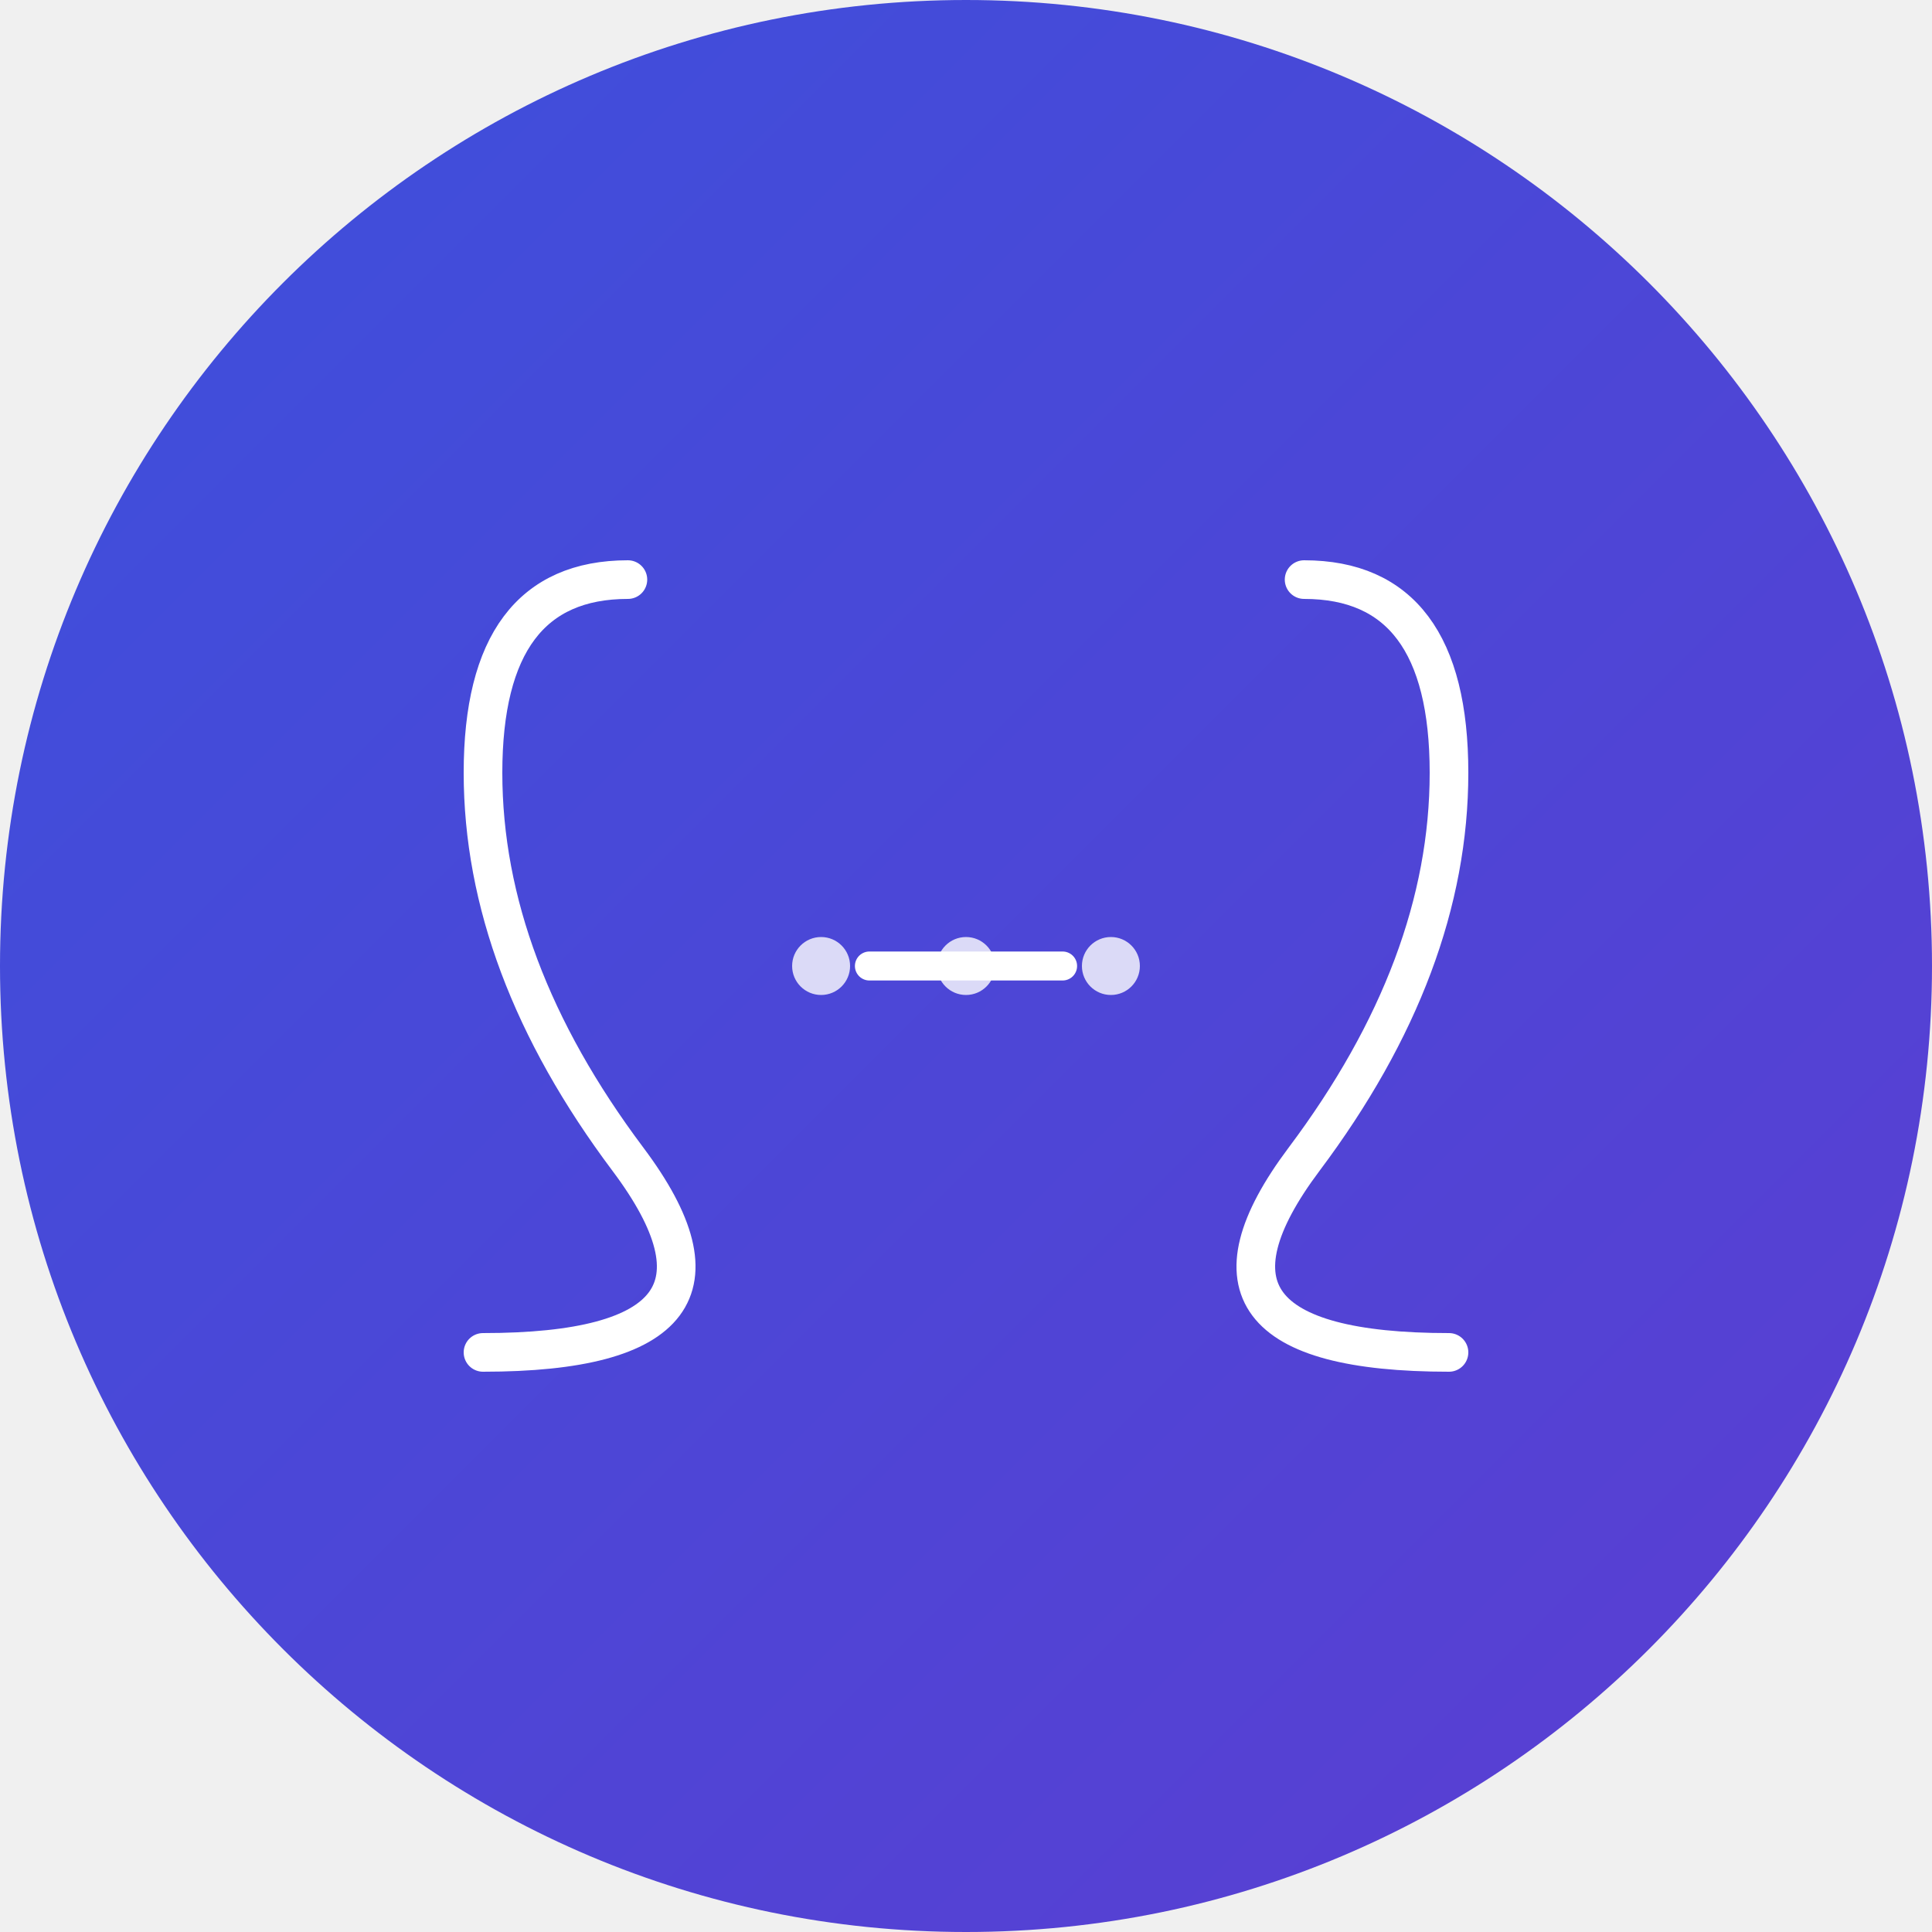
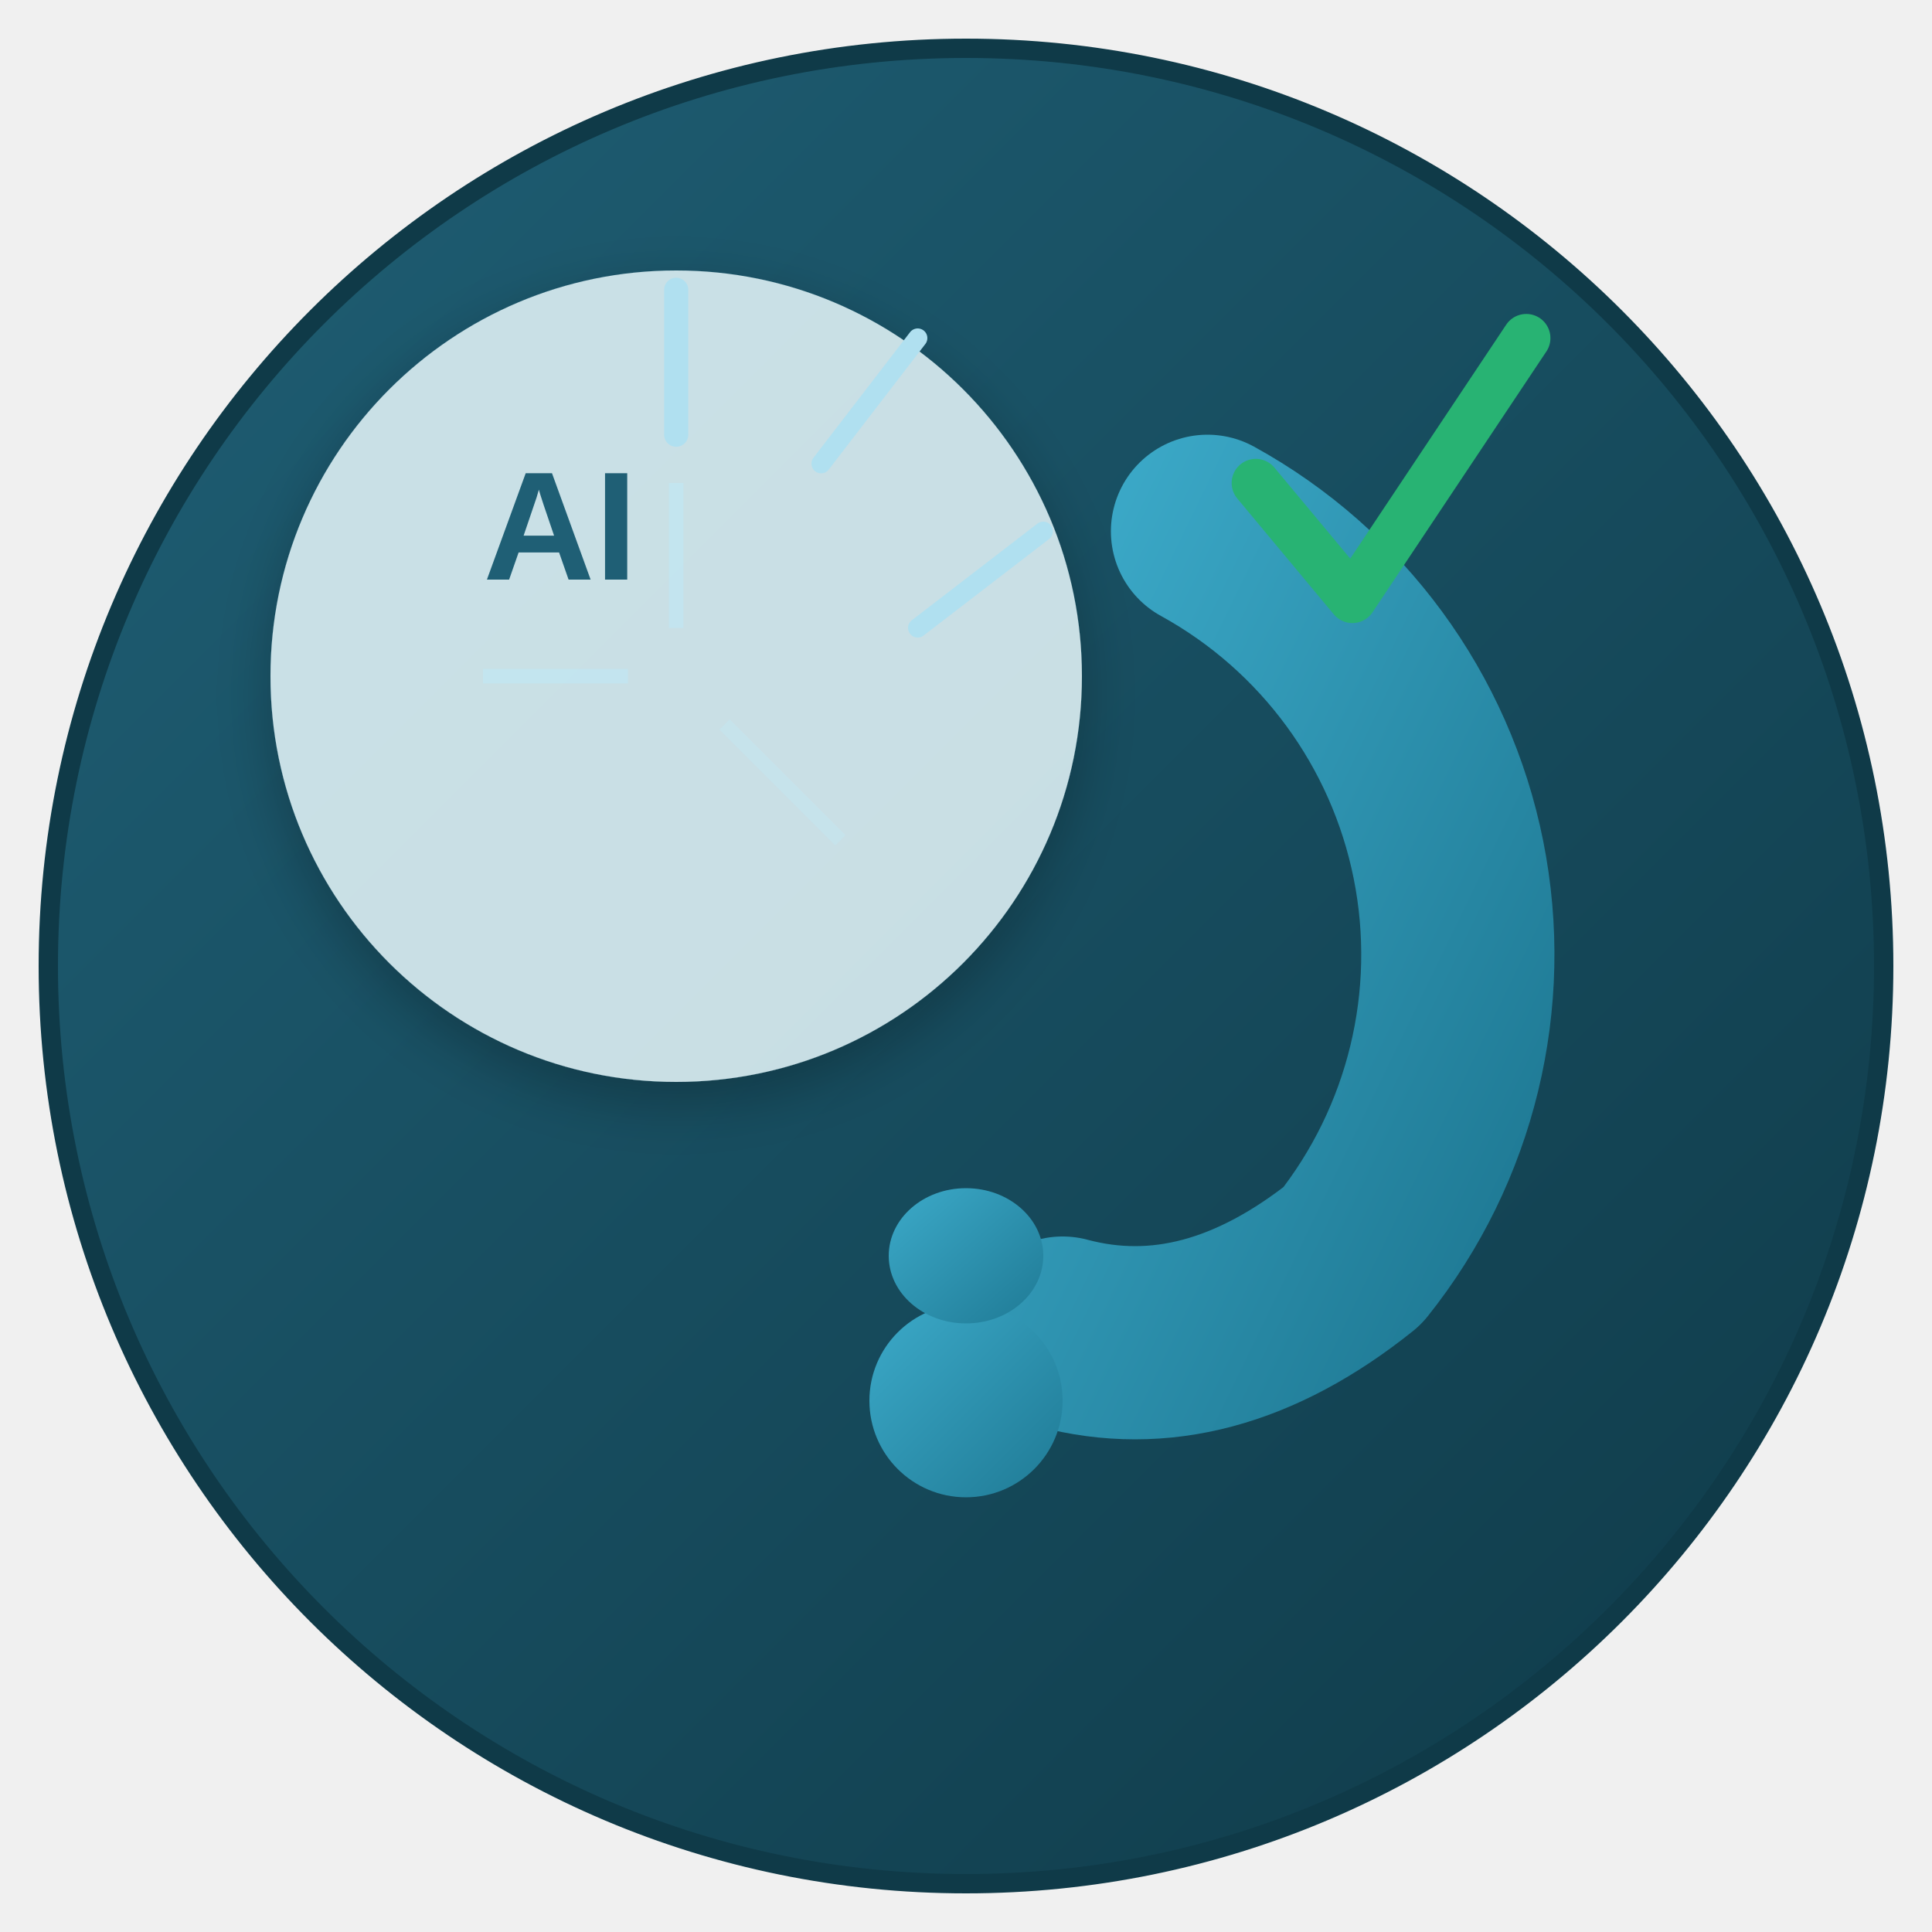
<svg xmlns="http://www.w3.org/2000/svg" viewBox="0 0 200 200" width="200" height="200">
  <defs>
-     <linearGradient id="grad1" x1="0%" y1="0%" x2="100%" y2="100%">
-       <stop offset="0%" style="stop-color:#3c50dc;stop-opacity:1" />
-       <stop offset="100%" style="stop-color:#5c3dd1;stop-opacity:1" />
+     <linearGradient id="bgGrad" x1="0%" y1="0%" x2="100%" y2="100%">
+       <stop offset="0%" style="stop-color:#1f5f75;stop-opacity:1" />
+       <stop offset="100%" style="stop-color:#0f3a48;stop-opacity:1" />
    </linearGradient>
+     <linearGradient id="accentGrad" x1="0%" y1="0%" x2="100%" y2="100%">
+       <stop offset="0%" style="stop-color:#3caac9;stop-opacity:1" />
+       <stop offset="100%" style="stop-color:#1f7a95;stop-opacity:1" />
+     </linearGradient>
+     <filter id="shadow">
+       <feDropShadow dx="0" dy="2" stdDeviation="3" flood-opacity="0.3" />
+     </filter>
  </defs>
-   <circle cx="100" cy="100" r="100" fill="url(#grad1)" />
-   <g transform="translate(100, 100)">
-     <path d="M -35 -40 Q -50 -40 -50 -20 Q -50 0 -35 20 Q -20 40 -50 40" stroke="white" stroke-width="4" fill="none" stroke-linecap="round" stroke-linejoin="round" />
-     <path d="M 35 -40 Q 50 -40 50 -20 Q 50 0 35 20 Q 20 40 50 40" stroke="white" stroke-width="4" fill="none" stroke-linecap="round" stroke-linejoin="round" />
-     <line x1="-10" y1="0" x2="10" y2="0" stroke="white" stroke-width="3" stroke-linecap="round" />
-     <circle cx="-15" cy="0" r="3" fill="white" opacity="0.8" />
-     <circle cx="0" cy="0" r="3" fill="white" opacity="0.8" />
-     <circle cx="15" cy="0" r="3" fill="white" opacity="0.8" />
+   <circle cx="100" cy="100" r="95" fill="url(#bgGrad)" stroke="#0f3a48" stroke-width="2" />
+   <circle cx="70" cy="70" r="42" fill="#e8f8fc" opacity="0.85" filter="url(#shadow)" />
+   <line x1="70" y1="30" x2="70" y2="45" stroke="#b0e0f0" stroke-width="2.5" stroke-linecap="round" />
+   <line x1="95" y1="35" x2="85" y2="48" stroke="#b0e0f0" stroke-width="2" stroke-linecap="round" />
+   <line x1="108" y1="55" x2="95" y2="65" stroke="#b0e0f0" stroke-width="2" stroke-linecap="round" />
+   <line x1="50" y1="70" x2="65" y2="70" stroke="#c0e8f5" stroke-width="1.5" opacity="0.6" />
+   <line x1="70" y1="50" x2="70" y2="65" stroke="#c0e8f5" stroke-width="1.5" opacity="0.6" />
+   <line x1="75" y1="75" x2="87" y2="87" stroke="#c0e8f5" stroke-width="1.5" opacity="0.4" />
+   <path d="M 125 55 A 50 50 0 0 1 140 130 Q 125 142 110 138" fill="none" stroke="url(#accentGrad)" stroke-width="20" stroke-linecap="round" stroke-linejoin="round" />
+   <g>
+     <text x="50" y="60" font-family="Arial, Helvetica, sans-serif" font-size="16" font-weight="bold" fill="#1f5f75">AI</text>
  </g>
+   <g stroke="#28b373" stroke-width="5" fill="none" stroke-linecap="round" stroke-linejoin="round">
+     <polyline points="130,50 140,62 158,35" />
+   </g>
+   <circle cx="100" cy="145" r="10" fill="url(#accentGrad)" />
+   <ellipse cx="100" cy="130" rx="8" ry="7" fill="url(#accentGrad)" />
</svg>
